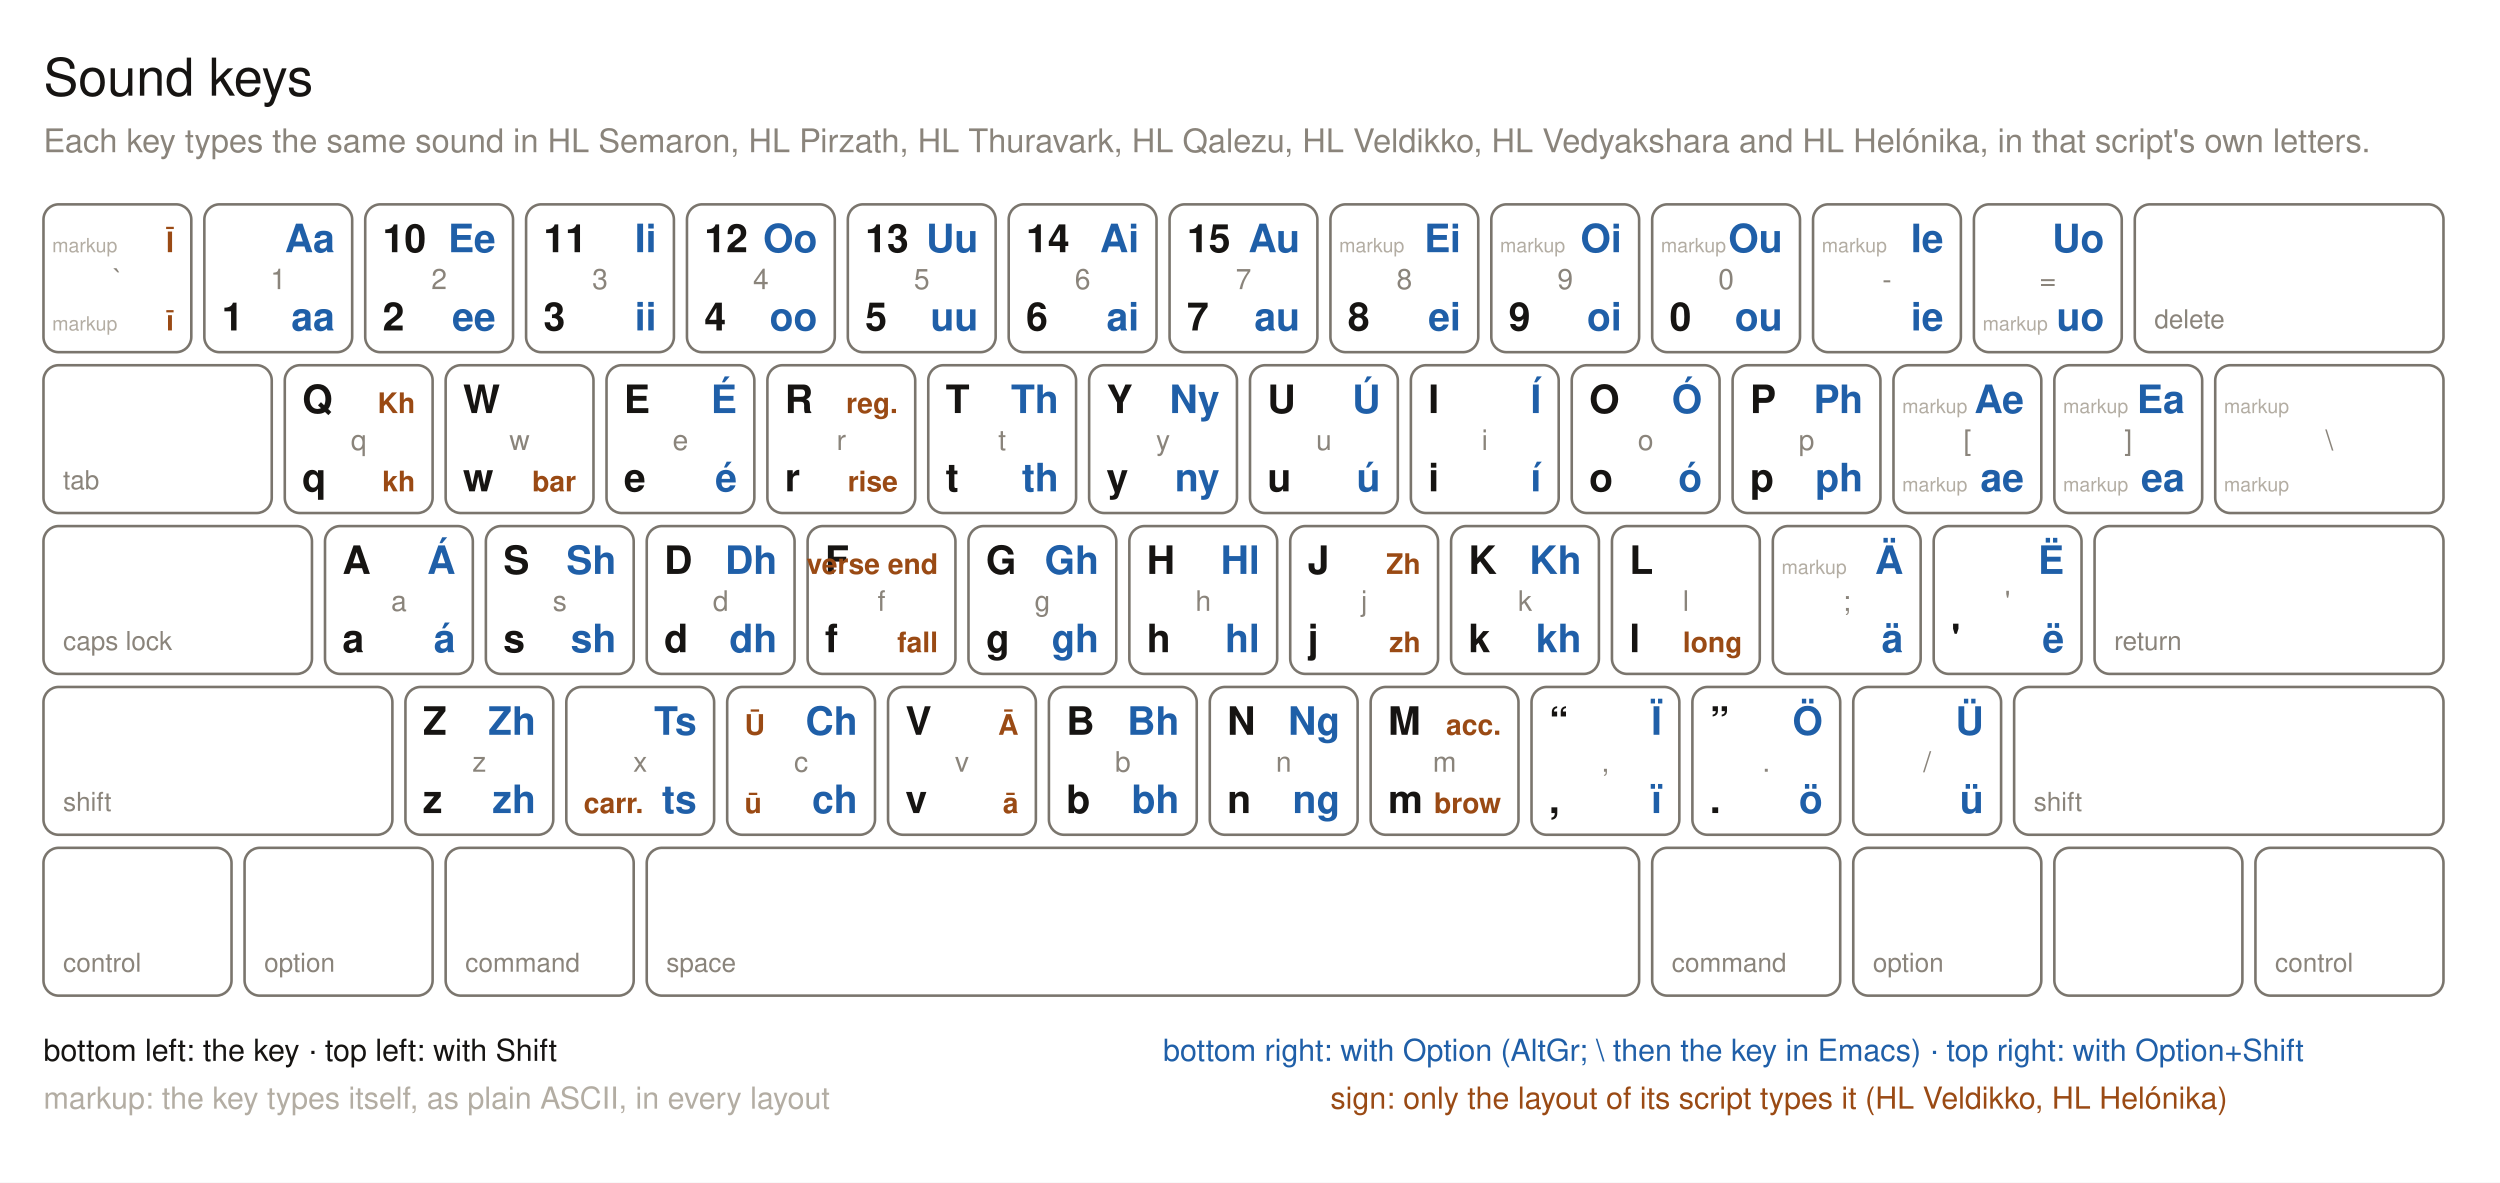
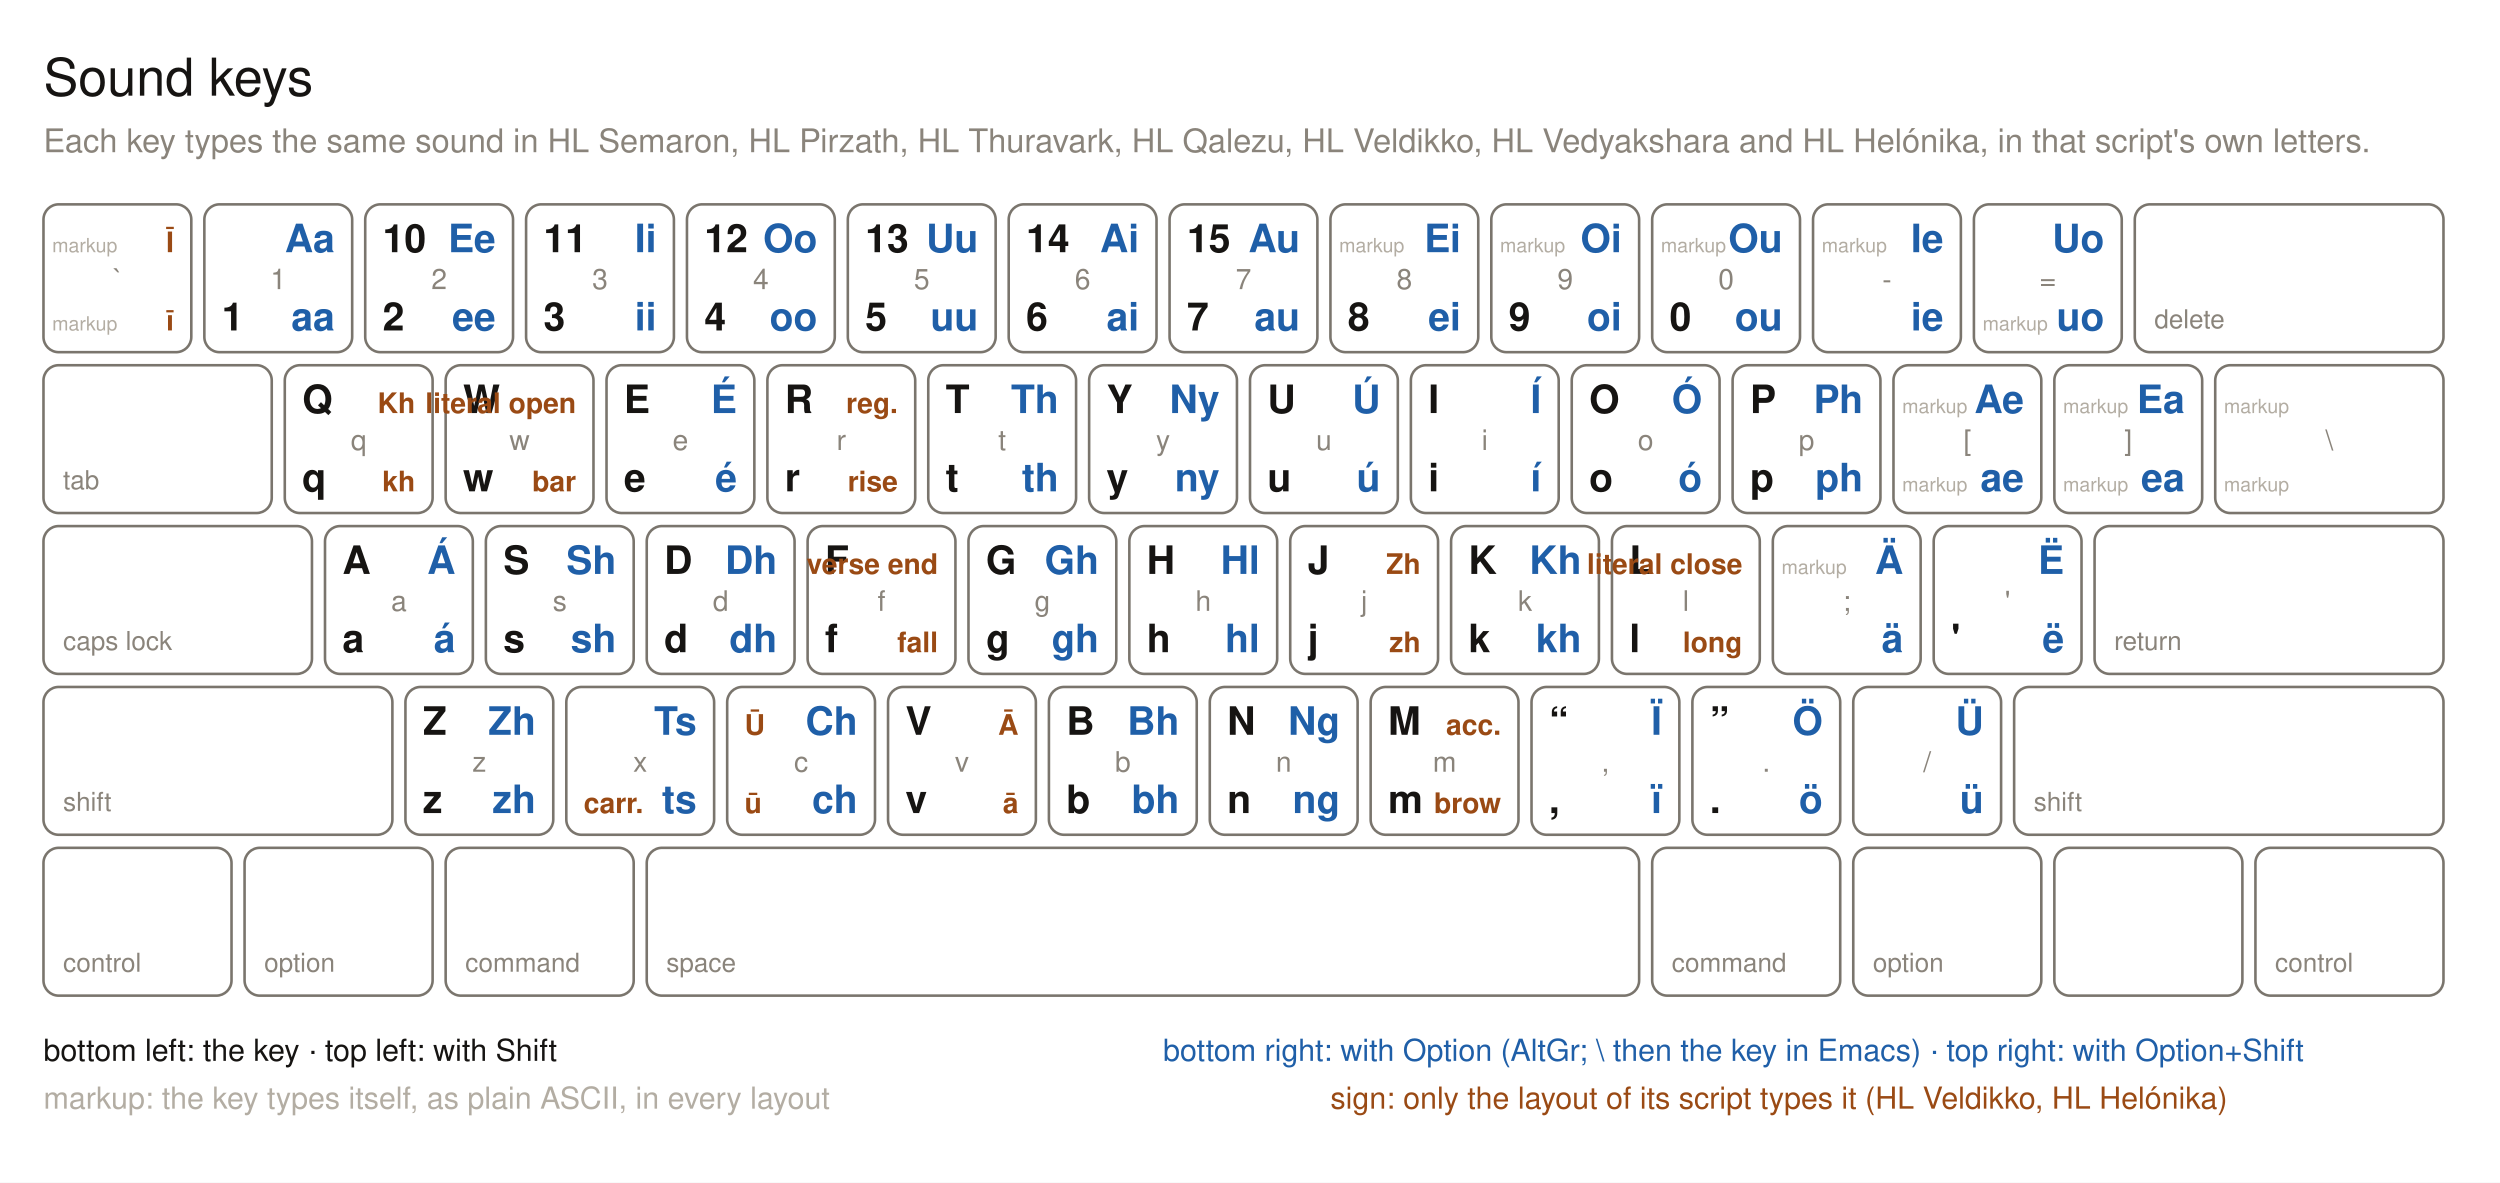
<svg xmlns="http://www.w3.org/2000/svg" width="1150" height="544" viewBox="0 0 1150 544">
  <rect width="1150" height="544" fill="#ffffff" />
  <text x="20.0" y="44.0" font-family="Helvetica, Arial, sans-serif" font-size="24" font-weight="normal" text-anchor="start" fill="#161412">Sound keys</text>
  <text x="20.0" y="70.0" font-family="Helvetica, Arial, sans-serif" font-size="15" font-weight="normal" text-anchor="start" fill="#8a847b">Each key types the same sound in HL Semaron, HL Pirzath, HL Thuravark, HL Qalezu, HL Veldikko, HL Vedyakshara and HL Helónika, in that script's own letters.</text>
  <rect x="20.0" y="94.0" width="68.0" height="68.0" rx="7" fill="#ffffff" stroke="#7a756d" stroke-width="1.2" />
  <text x="54.0" y="133.0" font-family="Helvetica, Arial, sans-serif" font-size="13" font-weight="normal" text-anchor="middle" fill="#8a847b">`</text>
  <text x="24.0" y="152.0" font-family="Helvetica, Arial, sans-serif" font-size="9" font-weight="normal" text-anchor="start" fill="#b3ada3">markup</text>
  <text x="24.0" y="116.0" font-family="Helvetica, Arial, sans-serif" font-size="9" font-weight="normal" text-anchor="start" fill="#b3ada3">markup</text>
  <text x="80.0" y="152.0" font-family="Helvetica, Arial, sans-serif" font-size="13" font-weight="bold" text-anchor="end" fill="#9a4a14">ī</text>
  <text x="80.0" y="116.0" font-family="Helvetica, Arial, sans-serif" font-size="13" font-weight="bold" text-anchor="end" fill="#9a4a14">Ī</text>
  <rect x="94.0" y="94.0" width="68.0" height="68.0" rx="7" fill="#ffffff" stroke="#7a756d" stroke-width="1.2" />
  <text x="128.0" y="133.0" font-family="Helvetica, Arial, sans-serif" font-size="13" font-weight="normal" text-anchor="middle" fill="#8a847b">1</text>
  <text x="102.0" y="152.0" font-family="Helvetica, Arial, sans-serif" font-size="18" font-weight="bold" text-anchor="start" fill="#161412">1</text>
  <text x="154.0" y="152.0" font-family="Helvetica, Arial, sans-serif" font-size="18" font-weight="bold" text-anchor="end" fill="#1f5fa8">aa</text>
  <text x="154.0" y="116.0" font-family="Helvetica, Arial, sans-serif" font-size="18" font-weight="bold" text-anchor="end" fill="#1f5fa8">Aa</text>
  <rect x="168.0" y="94.0" width="68.0" height="68.0" rx="7" fill="#ffffff" stroke="#7a756d" stroke-width="1.2" />
  <text x="202.0" y="133.0" font-family="Helvetica, Arial, sans-serif" font-size="13" font-weight="normal" text-anchor="middle" fill="#8a847b">2</text>
  <text x="176.0" y="152.0" font-family="Helvetica, Arial, sans-serif" font-size="18" font-weight="bold" text-anchor="start" fill="#161412">2</text>
  <text x="176.0" y="116.0" font-family="Helvetica, Arial, sans-serif" font-size="18" font-weight="bold" text-anchor="start" fill="#161412">10</text>
  <text x="228.0" y="152.0" font-family="Helvetica, Arial, sans-serif" font-size="18" font-weight="bold" text-anchor="end" fill="#1f5fa8">ee</text>
  <text x="228.0" y="116.0" font-family="Helvetica, Arial, sans-serif" font-size="18" font-weight="bold" text-anchor="end" fill="#1f5fa8">Ee</text>
  <rect x="242.0" y="94.0" width="68.0" height="68.0" rx="7" fill="#ffffff" stroke="#7a756d" stroke-width="1.2" />
  <text x="276.0" y="133.0" font-family="Helvetica, Arial, sans-serif" font-size="13" font-weight="normal" text-anchor="middle" fill="#8a847b">3</text>
  <text x="250.0" y="152.0" font-family="Helvetica, Arial, sans-serif" font-size="18" font-weight="bold" text-anchor="start" fill="#161412">3</text>
  <text x="250.0" y="116.0" font-family="Helvetica, Arial, sans-serif" font-size="18" font-weight="bold" text-anchor="start" fill="#161412">11</text>
  <text x="302.0" y="152.0" font-family="Helvetica, Arial, sans-serif" font-size="18" font-weight="bold" text-anchor="end" fill="#1f5fa8">ii</text>
  <text x="302.0" y="116.0" font-family="Helvetica, Arial, sans-serif" font-size="18" font-weight="bold" text-anchor="end" fill="#1f5fa8">Ii</text>
  <rect x="316.0" y="94.0" width="68.0" height="68.0" rx="7" fill="#ffffff" stroke="#7a756d" stroke-width="1.2" />
  <text x="350.0" y="133.0" font-family="Helvetica, Arial, sans-serif" font-size="13" font-weight="normal" text-anchor="middle" fill="#8a847b">4</text>
  <text x="324.0" y="152.0" font-family="Helvetica, Arial, sans-serif" font-size="18" font-weight="bold" text-anchor="start" fill="#161412">4</text>
  <text x="324.0" y="116.0" font-family="Helvetica, Arial, sans-serif" font-size="18" font-weight="bold" text-anchor="start" fill="#161412">12</text>
  <text x="376.0" y="152.0" font-family="Helvetica, Arial, sans-serif" font-size="18" font-weight="bold" text-anchor="end" fill="#1f5fa8">oo</text>
  <text x="376.0" y="116.0" font-family="Helvetica, Arial, sans-serif" font-size="18" font-weight="bold" text-anchor="end" fill="#1f5fa8">Oo</text>
  <rect x="390.0" y="94.0" width="68.0" height="68.0" rx="7" fill="#ffffff" stroke="#7a756d" stroke-width="1.2" />
  <text x="424.0" y="133.0" font-family="Helvetica, Arial, sans-serif" font-size="13" font-weight="normal" text-anchor="middle" fill="#8a847b">5</text>
  <text x="398.0" y="152.0" font-family="Helvetica, Arial, sans-serif" font-size="18" font-weight="bold" text-anchor="start" fill="#161412">5</text>
  <text x="398.0" y="116.0" font-family="Helvetica, Arial, sans-serif" font-size="18" font-weight="bold" text-anchor="start" fill="#161412">13</text>
  <text x="450.0" y="152.0" font-family="Helvetica, Arial, sans-serif" font-size="18" font-weight="bold" text-anchor="end" fill="#1f5fa8">uu</text>
  <text x="450.0" y="116.0" font-family="Helvetica, Arial, sans-serif" font-size="18" font-weight="bold" text-anchor="end" fill="#1f5fa8">Uu</text>
  <rect x="464.0" y="94.0" width="68.0" height="68.0" rx="7" fill="#ffffff" stroke="#7a756d" stroke-width="1.2" />
  <text x="498.0" y="133.0" font-family="Helvetica, Arial, sans-serif" font-size="13" font-weight="normal" text-anchor="middle" fill="#8a847b">6</text>
  <text x="472.0" y="152.0" font-family="Helvetica, Arial, sans-serif" font-size="18" font-weight="bold" text-anchor="start" fill="#161412">6</text>
  <text x="472.0" y="116.0" font-family="Helvetica, Arial, sans-serif" font-size="18" font-weight="bold" text-anchor="start" fill="#161412">14</text>
  <text x="524.0" y="152.0" font-family="Helvetica, Arial, sans-serif" font-size="18" font-weight="bold" text-anchor="end" fill="#1f5fa8">ai</text>
  <text x="524.0" y="116.0" font-family="Helvetica, Arial, sans-serif" font-size="18" font-weight="bold" text-anchor="end" fill="#1f5fa8">Ai</text>
  <rect x="538.0" y="94.0" width="68.0" height="68.0" rx="7" fill="#ffffff" stroke="#7a756d" stroke-width="1.2" />
  <text x="572.0" y="133.0" font-family="Helvetica, Arial, sans-serif" font-size="13" font-weight="normal" text-anchor="middle" fill="#8a847b">7</text>
  <text x="546.0" y="152.0" font-family="Helvetica, Arial, sans-serif" font-size="18" font-weight="bold" text-anchor="start" fill="#161412">7</text>
  <text x="546.0" y="116.0" font-family="Helvetica, Arial, sans-serif" font-size="18" font-weight="bold" text-anchor="start" fill="#161412">15</text>
  <text x="598.0" y="152.0" font-family="Helvetica, Arial, sans-serif" font-size="18" font-weight="bold" text-anchor="end" fill="#1f5fa8">au</text>
  <text x="598.0" y="116.0" font-family="Helvetica, Arial, sans-serif" font-size="18" font-weight="bold" text-anchor="end" fill="#1f5fa8">Au</text>
  <rect x="612.0" y="94.0" width="68.0" height="68.0" rx="7" fill="#ffffff" stroke="#7a756d" stroke-width="1.2" />
  <text x="646.0" y="133.0" font-family="Helvetica, Arial, sans-serif" font-size="13" font-weight="normal" text-anchor="middle" fill="#8a847b">8</text>
  <text x="620.0" y="152.0" font-family="Helvetica, Arial, sans-serif" font-size="18" font-weight="bold" text-anchor="start" fill="#161412">8</text>
  <text x="616.0" y="116.0" font-family="Helvetica, Arial, sans-serif" font-size="9" font-weight="normal" text-anchor="start" fill="#b3ada3">markup</text>
  <text x="672.0" y="152.0" font-family="Helvetica, Arial, sans-serif" font-size="18" font-weight="bold" text-anchor="end" fill="#1f5fa8">ei</text>
  <text x="672.0" y="116.0" font-family="Helvetica, Arial, sans-serif" font-size="18" font-weight="bold" text-anchor="end" fill="#1f5fa8">Ei</text>
  <rect x="686.0" y="94.0" width="68.0" height="68.0" rx="7" fill="#ffffff" stroke="#7a756d" stroke-width="1.2" />
  <text x="720.0" y="133.0" font-family="Helvetica, Arial, sans-serif" font-size="13" font-weight="normal" text-anchor="middle" fill="#8a847b">9</text>
  <text x="694.0" y="152.0" font-family="Helvetica, Arial, sans-serif" font-size="18" font-weight="bold" text-anchor="start" fill="#161412">9</text>
  <text x="690.0" y="116.0" font-family="Helvetica, Arial, sans-serif" font-size="9" font-weight="normal" text-anchor="start" fill="#b3ada3">markup</text>
  <text x="746.0" y="152.0" font-family="Helvetica, Arial, sans-serif" font-size="18" font-weight="bold" text-anchor="end" fill="#1f5fa8">oi</text>
  <text x="746.0" y="116.0" font-family="Helvetica, Arial, sans-serif" font-size="18" font-weight="bold" text-anchor="end" fill="#1f5fa8">Oi</text>
  <rect x="760.0" y="94.0" width="68.0" height="68.0" rx="7" fill="#ffffff" stroke="#7a756d" stroke-width="1.2" />
  <text x="794.0" y="133.0" font-family="Helvetica, Arial, sans-serif" font-size="13" font-weight="normal" text-anchor="middle" fill="#8a847b">0</text>
  <text x="768.0" y="152.0" font-family="Helvetica, Arial, sans-serif" font-size="18" font-weight="bold" text-anchor="start" fill="#161412">0</text>
  <text x="764.0" y="116.0" font-family="Helvetica, Arial, sans-serif" font-size="9" font-weight="normal" text-anchor="start" fill="#b3ada3">markup</text>
  <text x="820.0" y="152.0" font-family="Helvetica, Arial, sans-serif" font-size="18" font-weight="bold" text-anchor="end" fill="#1f5fa8">ou</text>
  <text x="820.0" y="116.0" font-family="Helvetica, Arial, sans-serif" font-size="18" font-weight="bold" text-anchor="end" fill="#1f5fa8">Ou</text>
  <rect x="834.0" y="94.0" width="68.0" height="68.0" rx="7" fill="#ffffff" stroke="#7a756d" stroke-width="1.2" />
  <text x="868.0" y="133.0" font-family="Helvetica, Arial, sans-serif" font-size="13" font-weight="normal" text-anchor="middle" fill="#8a847b">-</text>
  <text x="838.0" y="116.0" font-family="Helvetica, Arial, sans-serif" font-size="9" font-weight="normal" text-anchor="start" fill="#b3ada3">markup</text>
  <text x="894.0" y="152.0" font-family="Helvetica, Arial, sans-serif" font-size="18" font-weight="bold" text-anchor="end" fill="#1f5fa8">ie</text>
  <text x="894.0" y="116.0" font-family="Helvetica, Arial, sans-serif" font-size="18" font-weight="bold" text-anchor="end" fill="#1f5fa8">Ie</text>
  <rect x="908.0" y="94.0" width="68.0" height="68.0" rx="7" fill="#ffffff" stroke="#7a756d" stroke-width="1.2" />
  <text x="942.0" y="133.0" font-family="Helvetica, Arial, sans-serif" font-size="13" font-weight="normal" text-anchor="middle" fill="#8a847b">=</text>
  <text x="912.0" y="152.0" font-family="Helvetica, Arial, sans-serif" font-size="9" font-weight="normal" text-anchor="start" fill="#b3ada3">markup</text>
  <text x="968.0" y="152.0" font-family="Helvetica, Arial, sans-serif" font-size="18" font-weight="bold" text-anchor="end" fill="#1f5fa8">uo</text>
  <text x="968.0" y="116.0" font-family="Helvetica, Arial, sans-serif" font-size="18" font-weight="bold" text-anchor="end" fill="#1f5fa8">Uo</text>
  <rect x="982.0" y="94.0" width="142.0" height="68.0" rx="7" fill="#ffffff" stroke="#7a756d" stroke-width="1.2" />
  <text x="991.0" y="151.0" font-family="Helvetica, Arial, sans-serif" font-size="12" font-weight="normal" text-anchor="start" fill="#8a847b">delete</text>
  <rect x="20.0" y="168.0" width="105.0" height="68.0" rx="7" fill="#ffffff" stroke="#7a756d" stroke-width="1.2" />
  <text x="29.0" y="225.0" font-family="Helvetica, Arial, sans-serif" font-size="12" font-weight="normal" text-anchor="start" fill="#8a847b">tab</text>
  <rect x="131.0" y="168.0" width="68.0" height="68.0" rx="7" fill="#ffffff" stroke="#7a756d" stroke-width="1.2" />
  <text x="165.0" y="207.0" font-family="Helvetica, Arial, sans-serif" font-size="13" font-weight="normal" text-anchor="middle" fill="#8a847b">q</text>
  <text x="139.0" y="226.0" font-family="Helvetica, Arial, sans-serif" font-size="18" font-weight="bold" text-anchor="start" fill="#161412">q</text>
  <text x="139.0" y="190.0" font-family="Helvetica, Arial, sans-serif" font-size="18" font-weight="bold" text-anchor="start" fill="#161412">Q</text>
  <text x="191.0" y="226.0" font-family="Helvetica, Arial, sans-serif" font-size="13" font-weight="bold" text-anchor="end" fill="#9a4a14">kh</text>
  <text x="191.0" y="190.0" font-family="Helvetica, Arial, sans-serif" font-size="13" font-weight="bold" text-anchor="end" fill="#9a4a14">Kh</text>
  <rect x="205.0" y="168.0" width="68.0" height="68.0" rx="7" fill="#ffffff" stroke="#7a756d" stroke-width="1.2" />
  <text x="239.0" y="207.0" font-family="Helvetica, Arial, sans-serif" font-size="13" font-weight="normal" text-anchor="middle" fill="#8a847b">w</text>
  <text x="213.0" y="226.0" font-family="Helvetica, Arial, sans-serif" font-size="18" font-weight="bold" text-anchor="start" fill="#161412">w</text>
  <text x="213.0" y="190.0" font-family="Helvetica, Arial, sans-serif" font-size="18" font-weight="bold" text-anchor="start" fill="#161412">W</text>
  <text x="265.0" y="226.0" font-family="Helvetica, Arial, sans-serif" font-size="13" font-weight="bold" text-anchor="end" fill="#9a4a14">bar</text>
+   <text x="265.0" y="190.0" font-family="Helvetica, Arial, sans-serif" font-size="13" font-weight="bold" text-anchor="end" fill="#9a4a14">literal open</text>
  <rect x="279.0" y="168.0" width="68.0" height="68.0" rx="7" fill="#ffffff" stroke="#7a756d" stroke-width="1.2" />
  <text x="313.0" y="207.0" font-family="Helvetica, Arial, sans-serif" font-size="13" font-weight="normal" text-anchor="middle" fill="#8a847b">e</text>
  <text x="287.0" y="226.0" font-family="Helvetica, Arial, sans-serif" font-size="18" font-weight="bold" text-anchor="start" fill="#161412">e</text>
  <text x="287.0" y="190.0" font-family="Helvetica, Arial, sans-serif" font-size="18" font-weight="bold" text-anchor="start" fill="#161412">E</text>
  <text x="339.0" y="226.0" font-family="Helvetica, Arial, sans-serif" font-size="18" font-weight="bold" text-anchor="end" fill="#1f5fa8">é</text>
  <text x="339.0" y="190.0" font-family="Helvetica, Arial, sans-serif" font-size="18" font-weight="bold" text-anchor="end" fill="#1f5fa8">É</text>
  <rect x="353.0" y="168.0" width="68.0" height="68.0" rx="7" fill="#ffffff" stroke="#7a756d" stroke-width="1.2" />
  <text x="387.0" y="207.0" font-family="Helvetica, Arial, sans-serif" font-size="13" font-weight="normal" text-anchor="middle" fill="#8a847b">r</text>
  <text x="361.0" y="226.0" font-family="Helvetica, Arial, sans-serif" font-size="18" font-weight="bold" text-anchor="start" fill="#161412">r</text>
  <text x="361.0" y="190.0" font-family="Helvetica, Arial, sans-serif" font-size="18" font-weight="bold" text-anchor="start" fill="#161412">R</text>
  <text x="413.0" y="226.0" font-family="Helvetica, Arial, sans-serif" font-size="13" font-weight="bold" text-anchor="end" fill="#9a4a14">rise</text>
  <text x="413.0" y="190.0" font-family="Helvetica, Arial, sans-serif" font-size="13" font-weight="bold" text-anchor="end" fill="#9a4a14">reg.</text>
  <rect x="427.0" y="168.0" width="68.0" height="68.0" rx="7" fill="#ffffff" stroke="#7a756d" stroke-width="1.2" />
  <text x="461.0" y="207.0" font-family="Helvetica, Arial, sans-serif" font-size="13" font-weight="normal" text-anchor="middle" fill="#8a847b">t</text>
  <text x="435.0" y="226.0" font-family="Helvetica, Arial, sans-serif" font-size="18" font-weight="bold" text-anchor="start" fill="#161412">t</text>
  <text x="435.0" y="190.0" font-family="Helvetica, Arial, sans-serif" font-size="18" font-weight="bold" text-anchor="start" fill="#161412">T</text>
  <text x="487.0" y="226.0" font-family="Helvetica, Arial, sans-serif" font-size="18" font-weight="bold" text-anchor="end" fill="#1f5fa8">th</text>
  <text x="487.0" y="190.0" font-family="Helvetica, Arial, sans-serif" font-size="18" font-weight="bold" text-anchor="end" fill="#1f5fa8">Th</text>
  <rect x="501.0" y="168.0" width="68.0" height="68.0" rx="7" fill="#ffffff" stroke="#7a756d" stroke-width="1.2" />
  <text x="535.0" y="207.0" font-family="Helvetica, Arial, sans-serif" font-size="13" font-weight="normal" text-anchor="middle" fill="#8a847b">y</text>
  <text x="509.0" y="226.0" font-family="Helvetica, Arial, sans-serif" font-size="18" font-weight="bold" text-anchor="start" fill="#161412">y</text>
  <text x="509.0" y="190.0" font-family="Helvetica, Arial, sans-serif" font-size="18" font-weight="bold" text-anchor="start" fill="#161412">Y</text>
  <text x="561.0" y="226.0" font-family="Helvetica, Arial, sans-serif" font-size="18" font-weight="bold" text-anchor="end" fill="#1f5fa8">ny</text>
  <text x="561.0" y="190.0" font-family="Helvetica, Arial, sans-serif" font-size="18" font-weight="bold" text-anchor="end" fill="#1f5fa8">Ny</text>
  <rect x="575.0" y="168.0" width="68.0" height="68.0" rx="7" fill="#ffffff" stroke="#7a756d" stroke-width="1.2" />
  <text x="609.0" y="207.0" font-family="Helvetica, Arial, sans-serif" font-size="13" font-weight="normal" text-anchor="middle" fill="#8a847b">u</text>
  <text x="583.0" y="226.0" font-family="Helvetica, Arial, sans-serif" font-size="18" font-weight="bold" text-anchor="start" fill="#161412">u</text>
  <text x="583.0" y="190.0" font-family="Helvetica, Arial, sans-serif" font-size="18" font-weight="bold" text-anchor="start" fill="#161412">U</text>
  <text x="635.0" y="226.0" font-family="Helvetica, Arial, sans-serif" font-size="18" font-weight="bold" text-anchor="end" fill="#1f5fa8">ú</text>
  <text x="635.0" y="190.0" font-family="Helvetica, Arial, sans-serif" font-size="18" font-weight="bold" text-anchor="end" fill="#1f5fa8">Ú</text>
  <rect x="649.0" y="168.0" width="68.0" height="68.0" rx="7" fill="#ffffff" stroke="#7a756d" stroke-width="1.2" />
  <text x="683.0" y="207.0" font-family="Helvetica, Arial, sans-serif" font-size="13" font-weight="normal" text-anchor="middle" fill="#8a847b">i</text>
  <text x="657.0" y="226.0" font-family="Helvetica, Arial, sans-serif" font-size="18" font-weight="bold" text-anchor="start" fill="#161412">i</text>
  <text x="657.0" y="190.0" font-family="Helvetica, Arial, sans-serif" font-size="18" font-weight="bold" text-anchor="start" fill="#161412">I</text>
  <text x="709.0" y="226.0" font-family="Helvetica, Arial, sans-serif" font-size="18" font-weight="bold" text-anchor="end" fill="#1f5fa8">í</text>
  <text x="709.0" y="190.0" font-family="Helvetica, Arial, sans-serif" font-size="18" font-weight="bold" text-anchor="end" fill="#1f5fa8">Í</text>
  <rect x="723.0" y="168.0" width="68.0" height="68.0" rx="7" fill="#ffffff" stroke="#7a756d" stroke-width="1.2" />
  <text x="757.0" y="207.0" font-family="Helvetica, Arial, sans-serif" font-size="13" font-weight="normal" text-anchor="middle" fill="#8a847b">o</text>
  <text x="731.0" y="226.0" font-family="Helvetica, Arial, sans-serif" font-size="18" font-weight="bold" text-anchor="start" fill="#161412">o</text>
  <text x="731.0" y="190.0" font-family="Helvetica, Arial, sans-serif" font-size="18" font-weight="bold" text-anchor="start" fill="#161412">O</text>
  <text x="783.0" y="226.0" font-family="Helvetica, Arial, sans-serif" font-size="18" font-weight="bold" text-anchor="end" fill="#1f5fa8">ó</text>
  <text x="783.0" y="190.0" font-family="Helvetica, Arial, sans-serif" font-size="18" font-weight="bold" text-anchor="end" fill="#1f5fa8">Ó</text>
  <rect x="797.0" y="168.0" width="68.0" height="68.0" rx="7" fill="#ffffff" stroke="#7a756d" stroke-width="1.2" />
  <text x="831.0" y="207.0" font-family="Helvetica, Arial, sans-serif" font-size="13" font-weight="normal" text-anchor="middle" fill="#8a847b">p</text>
  <text x="805.0" y="226.0" font-family="Helvetica, Arial, sans-serif" font-size="18" font-weight="bold" text-anchor="start" fill="#161412">p</text>
  <text x="805.0" y="190.0" font-family="Helvetica, Arial, sans-serif" font-size="18" font-weight="bold" text-anchor="start" fill="#161412">P</text>
  <text x="857.0" y="226.0" font-family="Helvetica, Arial, sans-serif" font-size="18" font-weight="bold" text-anchor="end" fill="#1f5fa8">ph</text>
  <text x="857.0" y="190.0" font-family="Helvetica, Arial, sans-serif" font-size="18" font-weight="bold" text-anchor="end" fill="#1f5fa8">Ph</text>
  <rect x="871.0" y="168.0" width="68.0" height="68.0" rx="7" fill="#ffffff" stroke="#7a756d" stroke-width="1.2" />
  <text x="905.0" y="207.0" font-family="Helvetica, Arial, sans-serif" font-size="13" font-weight="normal" text-anchor="middle" fill="#8a847b">[</text>
  <text x="875.0" y="226.0" font-family="Helvetica, Arial, sans-serif" font-size="9" font-weight="normal" text-anchor="start" fill="#b3ada3">markup</text>
  <text x="875.0" y="190.0" font-family="Helvetica, Arial, sans-serif" font-size="9" font-weight="normal" text-anchor="start" fill="#b3ada3">markup</text>
  <text x="931.0" y="226.0" font-family="Helvetica, Arial, sans-serif" font-size="18" font-weight="bold" text-anchor="end" fill="#1f5fa8">ae</text>
  <text x="931.0" y="190.0" font-family="Helvetica, Arial, sans-serif" font-size="18" font-weight="bold" text-anchor="end" fill="#1f5fa8">Ae</text>
  <rect x="945.0" y="168.0" width="68.0" height="68.0" rx="7" fill="#ffffff" stroke="#7a756d" stroke-width="1.2" />
  <text x="979.0" y="207.0" font-family="Helvetica, Arial, sans-serif" font-size="13" font-weight="normal" text-anchor="middle" fill="#8a847b">]</text>
  <text x="949.0" y="226.0" font-family="Helvetica, Arial, sans-serif" font-size="9" font-weight="normal" text-anchor="start" fill="#b3ada3">markup</text>
  <text x="949.0" y="190.0" font-family="Helvetica, Arial, sans-serif" font-size="9" font-weight="normal" text-anchor="start" fill="#b3ada3">markup</text>
  <text x="1005.0" y="226.0" font-family="Helvetica, Arial, sans-serif" font-size="18" font-weight="bold" text-anchor="end" fill="#1f5fa8">ea</text>
  <text x="1005.0" y="190.0" font-family="Helvetica, Arial, sans-serif" font-size="18" font-weight="bold" text-anchor="end" fill="#1f5fa8">Ea</text>
  <rect x="1019.0" y="168.0" width="105.0" height="68.0" rx="7" fill="#ffffff" stroke="#7a756d" stroke-width="1.2" />
  <text x="1071.5" y="207.0" font-family="Helvetica, Arial, sans-serif" font-size="13" font-weight="normal" text-anchor="middle" fill="#8a847b">\</text>
  <text x="1023.0" y="226.0" font-family="Helvetica, Arial, sans-serif" font-size="9" font-weight="normal" text-anchor="start" fill="#b3ada3">markup</text>
  <text x="1023.0" y="190.0" font-family="Helvetica, Arial, sans-serif" font-size="9" font-weight="normal" text-anchor="start" fill="#b3ada3">markup</text>
  <rect x="20.0" y="242.0" width="123.5" height="68.0" rx="7" fill="#ffffff" stroke="#7a756d" stroke-width="1.2" />
  <text x="29.0" y="299.0" font-family="Helvetica, Arial, sans-serif" font-size="12" font-weight="normal" text-anchor="start" fill="#8a847b">caps lock</text>
  <rect x="149.5" y="242.0" width="68.0" height="68.0" rx="7" fill="#ffffff" stroke="#7a756d" stroke-width="1.2" />
  <text x="183.5" y="281.0" font-family="Helvetica, Arial, sans-serif" font-size="13" font-weight="normal" text-anchor="middle" fill="#8a847b">a</text>
  <text x="157.5" y="300.0" font-family="Helvetica, Arial, sans-serif" font-size="18" font-weight="bold" text-anchor="start" fill="#161412">a</text>
  <text x="157.5" y="264.0" font-family="Helvetica, Arial, sans-serif" font-size="18" font-weight="bold" text-anchor="start" fill="#161412">A</text>
  <text x="209.5" y="300.0" font-family="Helvetica, Arial, sans-serif" font-size="18" font-weight="bold" text-anchor="end" fill="#1f5fa8">á</text>
  <text x="209.5" y="264.0" font-family="Helvetica, Arial, sans-serif" font-size="18" font-weight="bold" text-anchor="end" fill="#1f5fa8">Á</text>
  <rect x="223.5" y="242.0" width="68.0" height="68.0" rx="7" fill="#ffffff" stroke="#7a756d" stroke-width="1.2" />
  <text x="257.5" y="281.0" font-family="Helvetica, Arial, sans-serif" font-size="13" font-weight="normal" text-anchor="middle" fill="#8a847b">s</text>
  <text x="231.5" y="300.0" font-family="Helvetica, Arial, sans-serif" font-size="18" font-weight="bold" text-anchor="start" fill="#161412">s</text>
  <text x="231.5" y="264.0" font-family="Helvetica, Arial, sans-serif" font-size="18" font-weight="bold" text-anchor="start" fill="#161412">S</text>
  <text x="283.5" y="300.0" font-family="Helvetica, Arial, sans-serif" font-size="18" font-weight="bold" text-anchor="end" fill="#1f5fa8">sh</text>
  <text x="283.5" y="264.0" font-family="Helvetica, Arial, sans-serif" font-size="18" font-weight="bold" text-anchor="end" fill="#1f5fa8">Sh</text>
  <rect x="297.5" y="242.0" width="68.0" height="68.0" rx="7" fill="#ffffff" stroke="#7a756d" stroke-width="1.2" />
  <text x="331.5" y="281.0" font-family="Helvetica, Arial, sans-serif" font-size="13" font-weight="normal" text-anchor="middle" fill="#8a847b">d</text>
  <text x="305.5" y="300.0" font-family="Helvetica, Arial, sans-serif" font-size="18" font-weight="bold" text-anchor="start" fill="#161412">d</text>
  <text x="305.5" y="264.0" font-family="Helvetica, Arial, sans-serif" font-size="18" font-weight="bold" text-anchor="start" fill="#161412">D</text>
  <text x="357.5" y="300.0" font-family="Helvetica, Arial, sans-serif" font-size="18" font-weight="bold" text-anchor="end" fill="#1f5fa8">dh</text>
  <text x="357.5" y="264.0" font-family="Helvetica, Arial, sans-serif" font-size="18" font-weight="bold" text-anchor="end" fill="#1f5fa8">Dh</text>
  <rect x="371.5" y="242.0" width="68.0" height="68.0" rx="7" fill="#ffffff" stroke="#7a756d" stroke-width="1.2" />
  <text x="405.5" y="281.0" font-family="Helvetica, Arial, sans-serif" font-size="13" font-weight="normal" text-anchor="middle" fill="#8a847b">f</text>
  <text x="379.5" y="300.0" font-family="Helvetica, Arial, sans-serif" font-size="18" font-weight="bold" text-anchor="start" fill="#161412">f</text>
  <text x="379.5" y="264.0" font-family="Helvetica, Arial, sans-serif" font-size="18" font-weight="bold" text-anchor="start" fill="#161412">F</text>
  <text x="431.5" y="300.0" font-family="Helvetica, Arial, sans-serif" font-size="13" font-weight="bold" text-anchor="end" fill="#9a4a14">fall</text>
  <text x="431.5" y="264.0" font-family="Helvetica, Arial, sans-serif" font-size="13" font-weight="bold" text-anchor="end" fill="#9a4a14">verse end</text>
  <rect x="445.5" y="242.0" width="68.0" height="68.0" rx="7" fill="#ffffff" stroke="#7a756d" stroke-width="1.2" />
  <text x="479.5" y="281.0" font-family="Helvetica, Arial, sans-serif" font-size="13" font-weight="normal" text-anchor="middle" fill="#8a847b">g</text>
  <text x="453.5" y="300.0" font-family="Helvetica, Arial, sans-serif" font-size="18" font-weight="bold" text-anchor="start" fill="#161412">g</text>
  <text x="453.5" y="264.0" font-family="Helvetica, Arial, sans-serif" font-size="18" font-weight="bold" text-anchor="start" fill="#161412">G</text>
  <text x="505.5" y="300.0" font-family="Helvetica, Arial, sans-serif" font-size="18" font-weight="bold" text-anchor="end" fill="#1f5fa8">gh</text>
  <text x="505.5" y="264.0" font-family="Helvetica, Arial, sans-serif" font-size="18" font-weight="bold" text-anchor="end" fill="#1f5fa8">Gh</text>
  <rect x="519.5" y="242.0" width="68.0" height="68.0" rx="7" fill="#ffffff" stroke="#7a756d" stroke-width="1.2" />
  <text x="553.5" y="281.0" font-family="Helvetica, Arial, sans-serif" font-size="13" font-weight="normal" text-anchor="middle" fill="#8a847b">h</text>
  <text x="527.5" y="300.0" font-family="Helvetica, Arial, sans-serif" font-size="18" font-weight="bold" text-anchor="start" fill="#161412">h</text>
  <text x="527.5" y="264.0" font-family="Helvetica, Arial, sans-serif" font-size="18" font-weight="bold" text-anchor="start" fill="#161412">H</text>
  <text x="579.5" y="300.0" font-family="Helvetica, Arial, sans-serif" font-size="18" font-weight="bold" text-anchor="end" fill="#1f5fa8">hl</text>
  <text x="579.5" y="264.0" font-family="Helvetica, Arial, sans-serif" font-size="18" font-weight="bold" text-anchor="end" fill="#1f5fa8">Hl</text>
  <rect x="593.5" y="242.0" width="68.0" height="68.0" rx="7" fill="#ffffff" stroke="#7a756d" stroke-width="1.2" />
  <text x="627.5" y="281.0" font-family="Helvetica, Arial, sans-serif" font-size="13" font-weight="normal" text-anchor="middle" fill="#8a847b">j</text>
  <text x="601.5" y="300.0" font-family="Helvetica, Arial, sans-serif" font-size="18" font-weight="bold" text-anchor="start" fill="#161412">j</text>
  <text x="601.5" y="264.0" font-family="Helvetica, Arial, sans-serif" font-size="18" font-weight="bold" text-anchor="start" fill="#161412">J</text>
  <text x="653.5" y="300.0" font-family="Helvetica, Arial, sans-serif" font-size="13" font-weight="bold" text-anchor="end" fill="#9a4a14">zh</text>
  <text x="653.5" y="264.0" font-family="Helvetica, Arial, sans-serif" font-size="13" font-weight="bold" text-anchor="end" fill="#9a4a14">Zh</text>
  <rect x="667.5" y="242.0" width="68.0" height="68.0" rx="7" fill="#ffffff" stroke="#7a756d" stroke-width="1.2" />
  <text x="701.5" y="281.0" font-family="Helvetica, Arial, sans-serif" font-size="13" font-weight="normal" text-anchor="middle" fill="#8a847b">k</text>
  <text x="675.5" y="300.0" font-family="Helvetica, Arial, sans-serif" font-size="18" font-weight="bold" text-anchor="start" fill="#161412">k</text>
  <text x="675.5" y="264.0" font-family="Helvetica, Arial, sans-serif" font-size="18" font-weight="bold" text-anchor="start" fill="#161412">K</text>
  <text x="727.5" y="300.0" font-family="Helvetica, Arial, sans-serif" font-size="18" font-weight="bold" text-anchor="end" fill="#1f5fa8">kh</text>
  <text x="727.5" y="264.0" font-family="Helvetica, Arial, sans-serif" font-size="18" font-weight="bold" text-anchor="end" fill="#1f5fa8">Kh</text>
  <rect x="741.5" y="242.0" width="68.0" height="68.0" rx="7" fill="#ffffff" stroke="#7a756d" stroke-width="1.2" />
  <text x="775.5" y="281.0" font-family="Helvetica, Arial, sans-serif" font-size="13" font-weight="normal" text-anchor="middle" fill="#8a847b">l</text>
  <text x="749.5" y="300.0" font-family="Helvetica, Arial, sans-serif" font-size="18" font-weight="bold" text-anchor="start" fill="#161412">l</text>
  <text x="749.5" y="264.0" font-family="Helvetica, Arial, sans-serif" font-size="18" font-weight="bold" text-anchor="start" fill="#161412">L</text>
  <text x="801.5" y="300.0" font-family="Helvetica, Arial, sans-serif" font-size="13" font-weight="bold" text-anchor="end" fill="#9a4a14">long</text>
+   <text x="801.5" y="264.0" font-family="Helvetica, Arial, sans-serif" font-size="13" font-weight="bold" text-anchor="end" fill="#9a4a14">literal close</text>
  <rect x="815.5" y="242.0" width="68.0" height="68.0" rx="7" fill="#ffffff" stroke="#7a756d" stroke-width="1.2" />
  <text x="849.5" y="281.0" font-family="Helvetica, Arial, sans-serif" font-size="13" font-weight="normal" text-anchor="middle" fill="#8a847b">;</text>
  <text x="819.5" y="264.0" font-family="Helvetica, Arial, sans-serif" font-size="9" font-weight="normal" text-anchor="start" fill="#b3ada3">markup</text>
  <text x="875.5" y="300.0" font-family="Helvetica, Arial, sans-serif" font-size="18" font-weight="bold" text-anchor="end" fill="#1f5fa8">ä</text>
  <text x="875.5" y="264.0" font-family="Helvetica, Arial, sans-serif" font-size="18" font-weight="bold" text-anchor="end" fill="#1f5fa8">Ä</text>
  <rect x="889.5" y="242.0" width="68.0" height="68.0" rx="7" fill="#ffffff" stroke="#7a756d" stroke-width="1.2" />
  <text x="923.5" y="281.0" font-family="Helvetica, Arial, sans-serif" font-size="13" font-weight="normal" text-anchor="middle" fill="#8a847b">'</text>
  <text x="897.5" y="300.0" font-family="Helvetica, Arial, sans-serif" font-size="18" font-weight="bold" text-anchor="start" fill="#161412">'</text>
  <text x="949.5" y="300.0" font-family="Helvetica, Arial, sans-serif" font-size="18" font-weight="bold" text-anchor="end" fill="#1f5fa8">ë</text>
  <text x="949.5" y="264.0" font-family="Helvetica, Arial, sans-serif" font-size="18" font-weight="bold" text-anchor="end" fill="#1f5fa8">Ë</text>
  <rect x="963.5" y="242.0" width="160.5" height="68.0" rx="7" fill="#ffffff" stroke="#7a756d" stroke-width="1.2" />
  <text x="972.5" y="299.0" font-family="Helvetica, Arial, sans-serif" font-size="12" font-weight="normal" text-anchor="start" fill="#8a847b">return</text>
  <rect x="20.0" y="316.0" width="160.5" height="68.0" rx="7" fill="#ffffff" stroke="#7a756d" stroke-width="1.2" />
  <text x="29.0" y="373.0" font-family="Helvetica, Arial, sans-serif" font-size="12" font-weight="normal" text-anchor="start" fill="#8a847b">shift</text>
  <rect x="186.5" y="316.0" width="68.0" height="68.0" rx="7" fill="#ffffff" stroke="#7a756d" stroke-width="1.2" />
  <text x="220.5" y="355.0" font-family="Helvetica, Arial, sans-serif" font-size="13" font-weight="normal" text-anchor="middle" fill="#8a847b">z</text>
  <text x="194.5" y="374.0" font-family="Helvetica, Arial, sans-serif" font-size="18" font-weight="bold" text-anchor="start" fill="#161412">z</text>
  <text x="194.5" y="338.0" font-family="Helvetica, Arial, sans-serif" font-size="18" font-weight="bold" text-anchor="start" fill="#161412">Z</text>
  <text x="246.5" y="374.0" font-family="Helvetica, Arial, sans-serif" font-size="18" font-weight="bold" text-anchor="end" fill="#1f5fa8">zh</text>
  <text x="246.5" y="338.0" font-family="Helvetica, Arial, sans-serif" font-size="18" font-weight="bold" text-anchor="end" fill="#1f5fa8">Zh</text>
  <rect x="260.5" y="316.0" width="68.0" height="68.0" rx="7" fill="#ffffff" stroke="#7a756d" stroke-width="1.2" />
  <text x="294.5" y="355.0" font-family="Helvetica, Arial, sans-serif" font-size="13" font-weight="normal" text-anchor="middle" fill="#8a847b">x</text>
  <text x="268.5" y="374.0" font-family="Helvetica, Arial, sans-serif" font-size="13" font-weight="bold" text-anchor="start" fill="#9a4a14">carr.</text>
  <text x="320.5" y="374.0" font-family="Helvetica, Arial, sans-serif" font-size="18" font-weight="bold" text-anchor="end" fill="#1f5fa8">ts</text>
  <text x="320.5" y="338.0" font-family="Helvetica, Arial, sans-serif" font-size="18" font-weight="bold" text-anchor="end" fill="#1f5fa8">Ts</text>
  <rect x="334.5" y="316.0" width="68.0" height="68.0" rx="7" fill="#ffffff" stroke="#7a756d" stroke-width="1.2" />
  <text x="368.5" y="355.0" font-family="Helvetica, Arial, sans-serif" font-size="13" font-weight="normal" text-anchor="middle" fill="#8a847b">c</text>
  <text x="342.5" y="374.0" font-family="Helvetica, Arial, sans-serif" font-size="13" font-weight="bold" text-anchor="start" fill="#9a4a14">ū</text>
  <text x="342.5" y="338.0" font-family="Helvetica, Arial, sans-serif" font-size="13" font-weight="bold" text-anchor="start" fill="#9a4a14">Ū</text>
  <text x="394.5" y="374.0" font-family="Helvetica, Arial, sans-serif" font-size="18" font-weight="bold" text-anchor="end" fill="#1f5fa8">ch</text>
  <text x="394.5" y="338.0" font-family="Helvetica, Arial, sans-serif" font-size="18" font-weight="bold" text-anchor="end" fill="#1f5fa8">Ch</text>
  <rect x="408.5" y="316.0" width="68.0" height="68.0" rx="7" fill="#ffffff" stroke="#7a756d" stroke-width="1.2" />
  <text x="442.5" y="355.0" font-family="Helvetica, Arial, sans-serif" font-size="13" font-weight="normal" text-anchor="middle" fill="#8a847b">v</text>
  <text x="416.5" y="374.0" font-family="Helvetica, Arial, sans-serif" font-size="18" font-weight="bold" text-anchor="start" fill="#161412">v</text>
  <text x="416.5" y="338.0" font-family="Helvetica, Arial, sans-serif" font-size="18" font-weight="bold" text-anchor="start" fill="#161412">V</text>
  <text x="468.5" y="374.0" font-family="Helvetica, Arial, sans-serif" font-size="13" font-weight="bold" text-anchor="end" fill="#9a4a14">ā</text>
  <text x="468.5" y="338.0" font-family="Helvetica, Arial, sans-serif" font-size="13" font-weight="bold" text-anchor="end" fill="#9a4a14">Ā</text>
  <rect x="482.5" y="316.0" width="68.0" height="68.0" rx="7" fill="#ffffff" stroke="#7a756d" stroke-width="1.2" />
  <text x="516.5" y="355.0" font-family="Helvetica, Arial, sans-serif" font-size="13" font-weight="normal" text-anchor="middle" fill="#8a847b">b</text>
  <text x="490.5" y="374.0" font-family="Helvetica, Arial, sans-serif" font-size="18" font-weight="bold" text-anchor="start" fill="#161412">b</text>
  <text x="490.5" y="338.0" font-family="Helvetica, Arial, sans-serif" font-size="18" font-weight="bold" text-anchor="start" fill="#161412">B</text>
  <text x="542.5" y="374.0" font-family="Helvetica, Arial, sans-serif" font-size="18" font-weight="bold" text-anchor="end" fill="#1f5fa8">bh</text>
  <text x="542.5" y="338.0" font-family="Helvetica, Arial, sans-serif" font-size="18" font-weight="bold" text-anchor="end" fill="#1f5fa8">Bh</text>
  <rect x="556.5" y="316.0" width="68.0" height="68.0" rx="7" fill="#ffffff" stroke="#7a756d" stroke-width="1.2" />
  <text x="590.5" y="355.0" font-family="Helvetica, Arial, sans-serif" font-size="13" font-weight="normal" text-anchor="middle" fill="#8a847b">n</text>
  <text x="564.5" y="374.0" font-family="Helvetica, Arial, sans-serif" font-size="18" font-weight="bold" text-anchor="start" fill="#161412">n</text>
  <text x="564.5" y="338.0" font-family="Helvetica, Arial, sans-serif" font-size="18" font-weight="bold" text-anchor="start" fill="#161412">N</text>
  <text x="616.5" y="374.0" font-family="Helvetica, Arial, sans-serif" font-size="18" font-weight="bold" text-anchor="end" fill="#1f5fa8">ng</text>
  <text x="616.5" y="338.0" font-family="Helvetica, Arial, sans-serif" font-size="18" font-weight="bold" text-anchor="end" fill="#1f5fa8">Ng</text>
  <rect x="630.5" y="316.0" width="68.0" height="68.0" rx="7" fill="#ffffff" stroke="#7a756d" stroke-width="1.2" />
  <text x="664.5" y="355.0" font-family="Helvetica, Arial, sans-serif" font-size="13" font-weight="normal" text-anchor="middle" fill="#8a847b">m</text>
  <text x="638.5" y="374.0" font-family="Helvetica, Arial, sans-serif" font-size="18" font-weight="bold" text-anchor="start" fill="#161412">m</text>
  <text x="638.5" y="338.0" font-family="Helvetica, Arial, sans-serif" font-size="18" font-weight="bold" text-anchor="start" fill="#161412">M</text>
  <text x="690.5" y="374.0" font-family="Helvetica, Arial, sans-serif" font-size="13" font-weight="bold" text-anchor="end" fill="#9a4a14">brow</text>
  <text x="690.5" y="338.0" font-family="Helvetica, Arial, sans-serif" font-size="13" font-weight="bold" text-anchor="end" fill="#9a4a14">acc.</text>
  <rect x="704.5" y="316.0" width="68.0" height="68.0" rx="7" fill="#ffffff" stroke="#7a756d" stroke-width="1.2" />
  <text x="738.5" y="355.0" font-family="Helvetica, Arial, sans-serif" font-size="13" font-weight="normal" text-anchor="middle" fill="#8a847b">,</text>
  <text x="712.5" y="374.0" font-family="Helvetica, Arial, sans-serif" font-size="18" font-weight="bold" text-anchor="start" fill="#161412">,</text>
  <text x="712.5" y="338.0" font-family="Helvetica, Arial, sans-serif" font-size="18" font-weight="bold" text-anchor="start" fill="#161412">“</text>
  <text x="764.5" y="374.0" font-family="Helvetica, Arial, sans-serif" font-size="18" font-weight="bold" text-anchor="end" fill="#1f5fa8">ï</text>
  <text x="764.5" y="338.0" font-family="Helvetica, Arial, sans-serif" font-size="18" font-weight="bold" text-anchor="end" fill="#1f5fa8">Ï</text>
  <rect x="778.5" y="316.0" width="68.0" height="68.0" rx="7" fill="#ffffff" stroke="#7a756d" stroke-width="1.2" />
  <text x="812.5" y="355.0" font-family="Helvetica, Arial, sans-serif" font-size="13" font-weight="normal" text-anchor="middle" fill="#8a847b">.</text>
  <text x="786.5" y="374.0" font-family="Helvetica, Arial, sans-serif" font-size="18" font-weight="bold" text-anchor="start" fill="#161412">.</text>
  <text x="786.5" y="338.0" font-family="Helvetica, Arial, sans-serif" font-size="18" font-weight="bold" text-anchor="start" fill="#161412">”</text>
  <text x="838.5" y="374.0" font-family="Helvetica, Arial, sans-serif" font-size="18" font-weight="bold" text-anchor="end" fill="#1f5fa8">ö</text>
  <text x="838.5" y="338.0" font-family="Helvetica, Arial, sans-serif" font-size="18" font-weight="bold" text-anchor="end" fill="#1f5fa8">Ö</text>
  <rect x="852.5" y="316.0" width="68.0" height="68.0" rx="7" fill="#ffffff" stroke="#7a756d" stroke-width="1.2" />
  <text x="886.5" y="355.0" font-family="Helvetica, Arial, sans-serif" font-size="13" font-weight="normal" text-anchor="middle" fill="#8a847b">/</text>
  <text x="912.5" y="374.0" font-family="Helvetica, Arial, sans-serif" font-size="18" font-weight="bold" text-anchor="end" fill="#1f5fa8">ü</text>
  <text x="912.5" y="338.0" font-family="Helvetica, Arial, sans-serif" font-size="18" font-weight="bold" text-anchor="end" fill="#1f5fa8">Ü</text>
  <rect x="926.5" y="316.0" width="197.5" height="68.0" rx="7" fill="#ffffff" stroke="#7a756d" stroke-width="1.2" />
  <text x="935.5" y="373.0" font-family="Helvetica, Arial, sans-serif" font-size="12" font-weight="normal" text-anchor="start" fill="#8a847b">shift</text>
  <rect x="20.0" y="390.0" width="86.5" height="68.0" rx="7" fill="#ffffff" stroke="#7a756d" stroke-width="1.2" />
  <text x="29.0" y="447.0" font-family="Helvetica, Arial, sans-serif" font-size="12" font-weight="normal" text-anchor="start" fill="#8a847b">control</text>
  <rect x="112.5" y="390.0" width="86.5" height="68.0" rx="7" fill="#ffffff" stroke="#7a756d" stroke-width="1.2" />
  <text x="121.5" y="447.0" font-family="Helvetica, Arial, sans-serif" font-size="12" font-weight="normal" text-anchor="start" fill="#8a847b">option</text>
  <rect x="205.0" y="390.0" width="86.5" height="68.0" rx="7" fill="#ffffff" stroke="#7a756d" stroke-width="1.2" />
  <text x="214.0" y="447.0" font-family="Helvetica, Arial, sans-serif" font-size="12" font-weight="normal" text-anchor="start" fill="#8a847b">command</text>
  <rect x="297.5" y="390.0" width="456.5" height="68.0" rx="7" fill="#ffffff" stroke="#7a756d" stroke-width="1.2" />
  <text x="306.5" y="447.0" font-family="Helvetica, Arial, sans-serif" font-size="12" font-weight="normal" text-anchor="start" fill="#8a847b">space</text>
  <rect x="760.0" y="390.0" width="86.5" height="68.0" rx="7" fill="#ffffff" stroke="#7a756d" stroke-width="1.2" />
  <text x="769.0" y="447.0" font-family="Helvetica, Arial, sans-serif" font-size="12" font-weight="normal" text-anchor="start" fill="#8a847b">command</text>
  <rect x="852.5" y="390.0" width="86.5" height="68.0" rx="7" fill="#ffffff" stroke="#7a756d" stroke-width="1.2" />
  <text x="861.5" y="447.0" font-family="Helvetica, Arial, sans-serif" font-size="12" font-weight="normal" text-anchor="start" fill="#8a847b">option</text>
  <rect x="945.0" y="390.0" width="86.5" height="68.0" rx="7" fill="#ffffff" stroke="#7a756d" stroke-width="1.2" />
  <rect x="1037.5" y="390.0" width="86.5" height="68.0" rx="7" fill="#ffffff" stroke="#7a756d" stroke-width="1.2" />
  <text x="1046.5" y="447.0" font-family="Helvetica, Arial, sans-serif" font-size="12" font-weight="normal" text-anchor="start" fill="#8a847b">control</text>
  <text x="20.0" y="488.0" font-family="Helvetica, Arial, sans-serif" font-size="14" font-weight="normal" text-anchor="start" fill="#161412">bottom left: the key · top left: with Shift</text>
  <text x="535.0" y="488.0" font-family="Helvetica, Arial, sans-serif" font-size="14" font-weight="normal" text-anchor="start" fill="#1f5fa8">bottom right: with Option (AltGr; \ then the key in Emacs) · top right: with Option+Shift</text>
  <text x="20.0" y="510.0" font-family="Helvetica, Arial, sans-serif" font-size="14" font-weight="normal" text-anchor="start" fill="#b3ada3">markup: the key types itself, as plain ASCII, in every layout</text>
  <text x="612.0" y="510.0" font-family="Helvetica, Arial, sans-serif" font-size="14" font-weight="normal" text-anchor="start" fill="#9a4a14">sign: only the layout of its script types it (HL Veldikko, HL Helónika)</text>
</svg>
